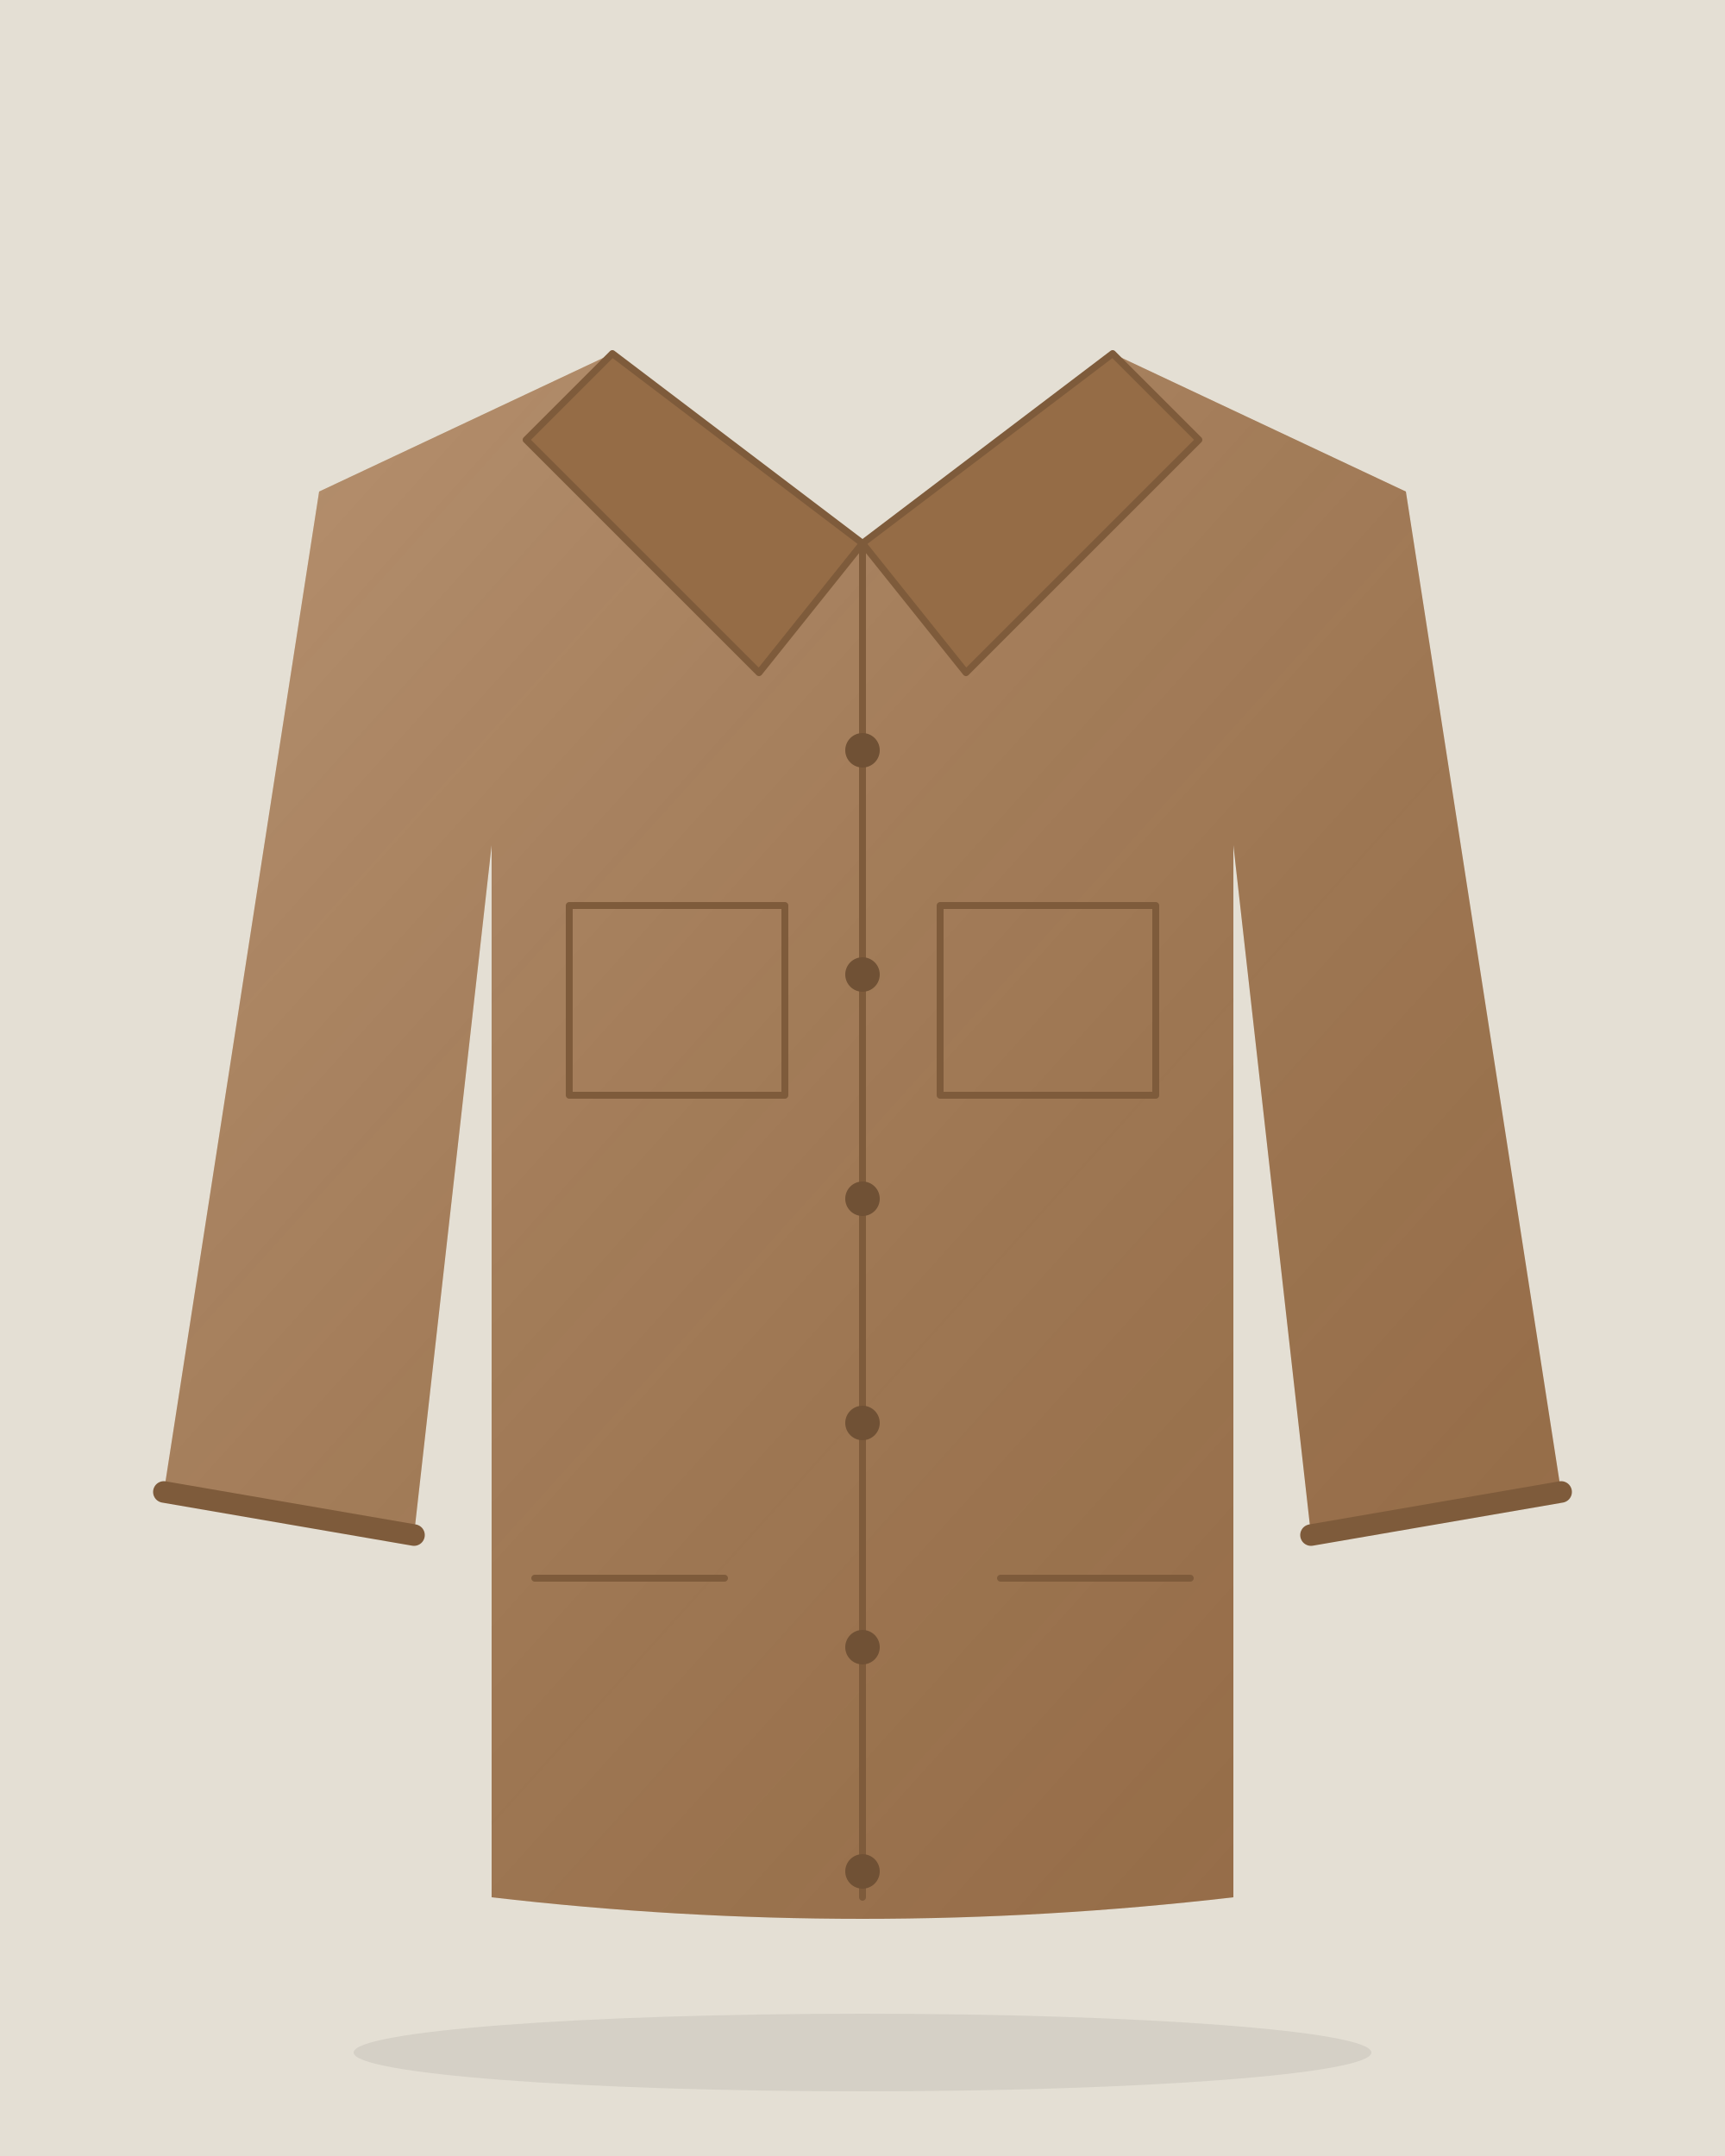
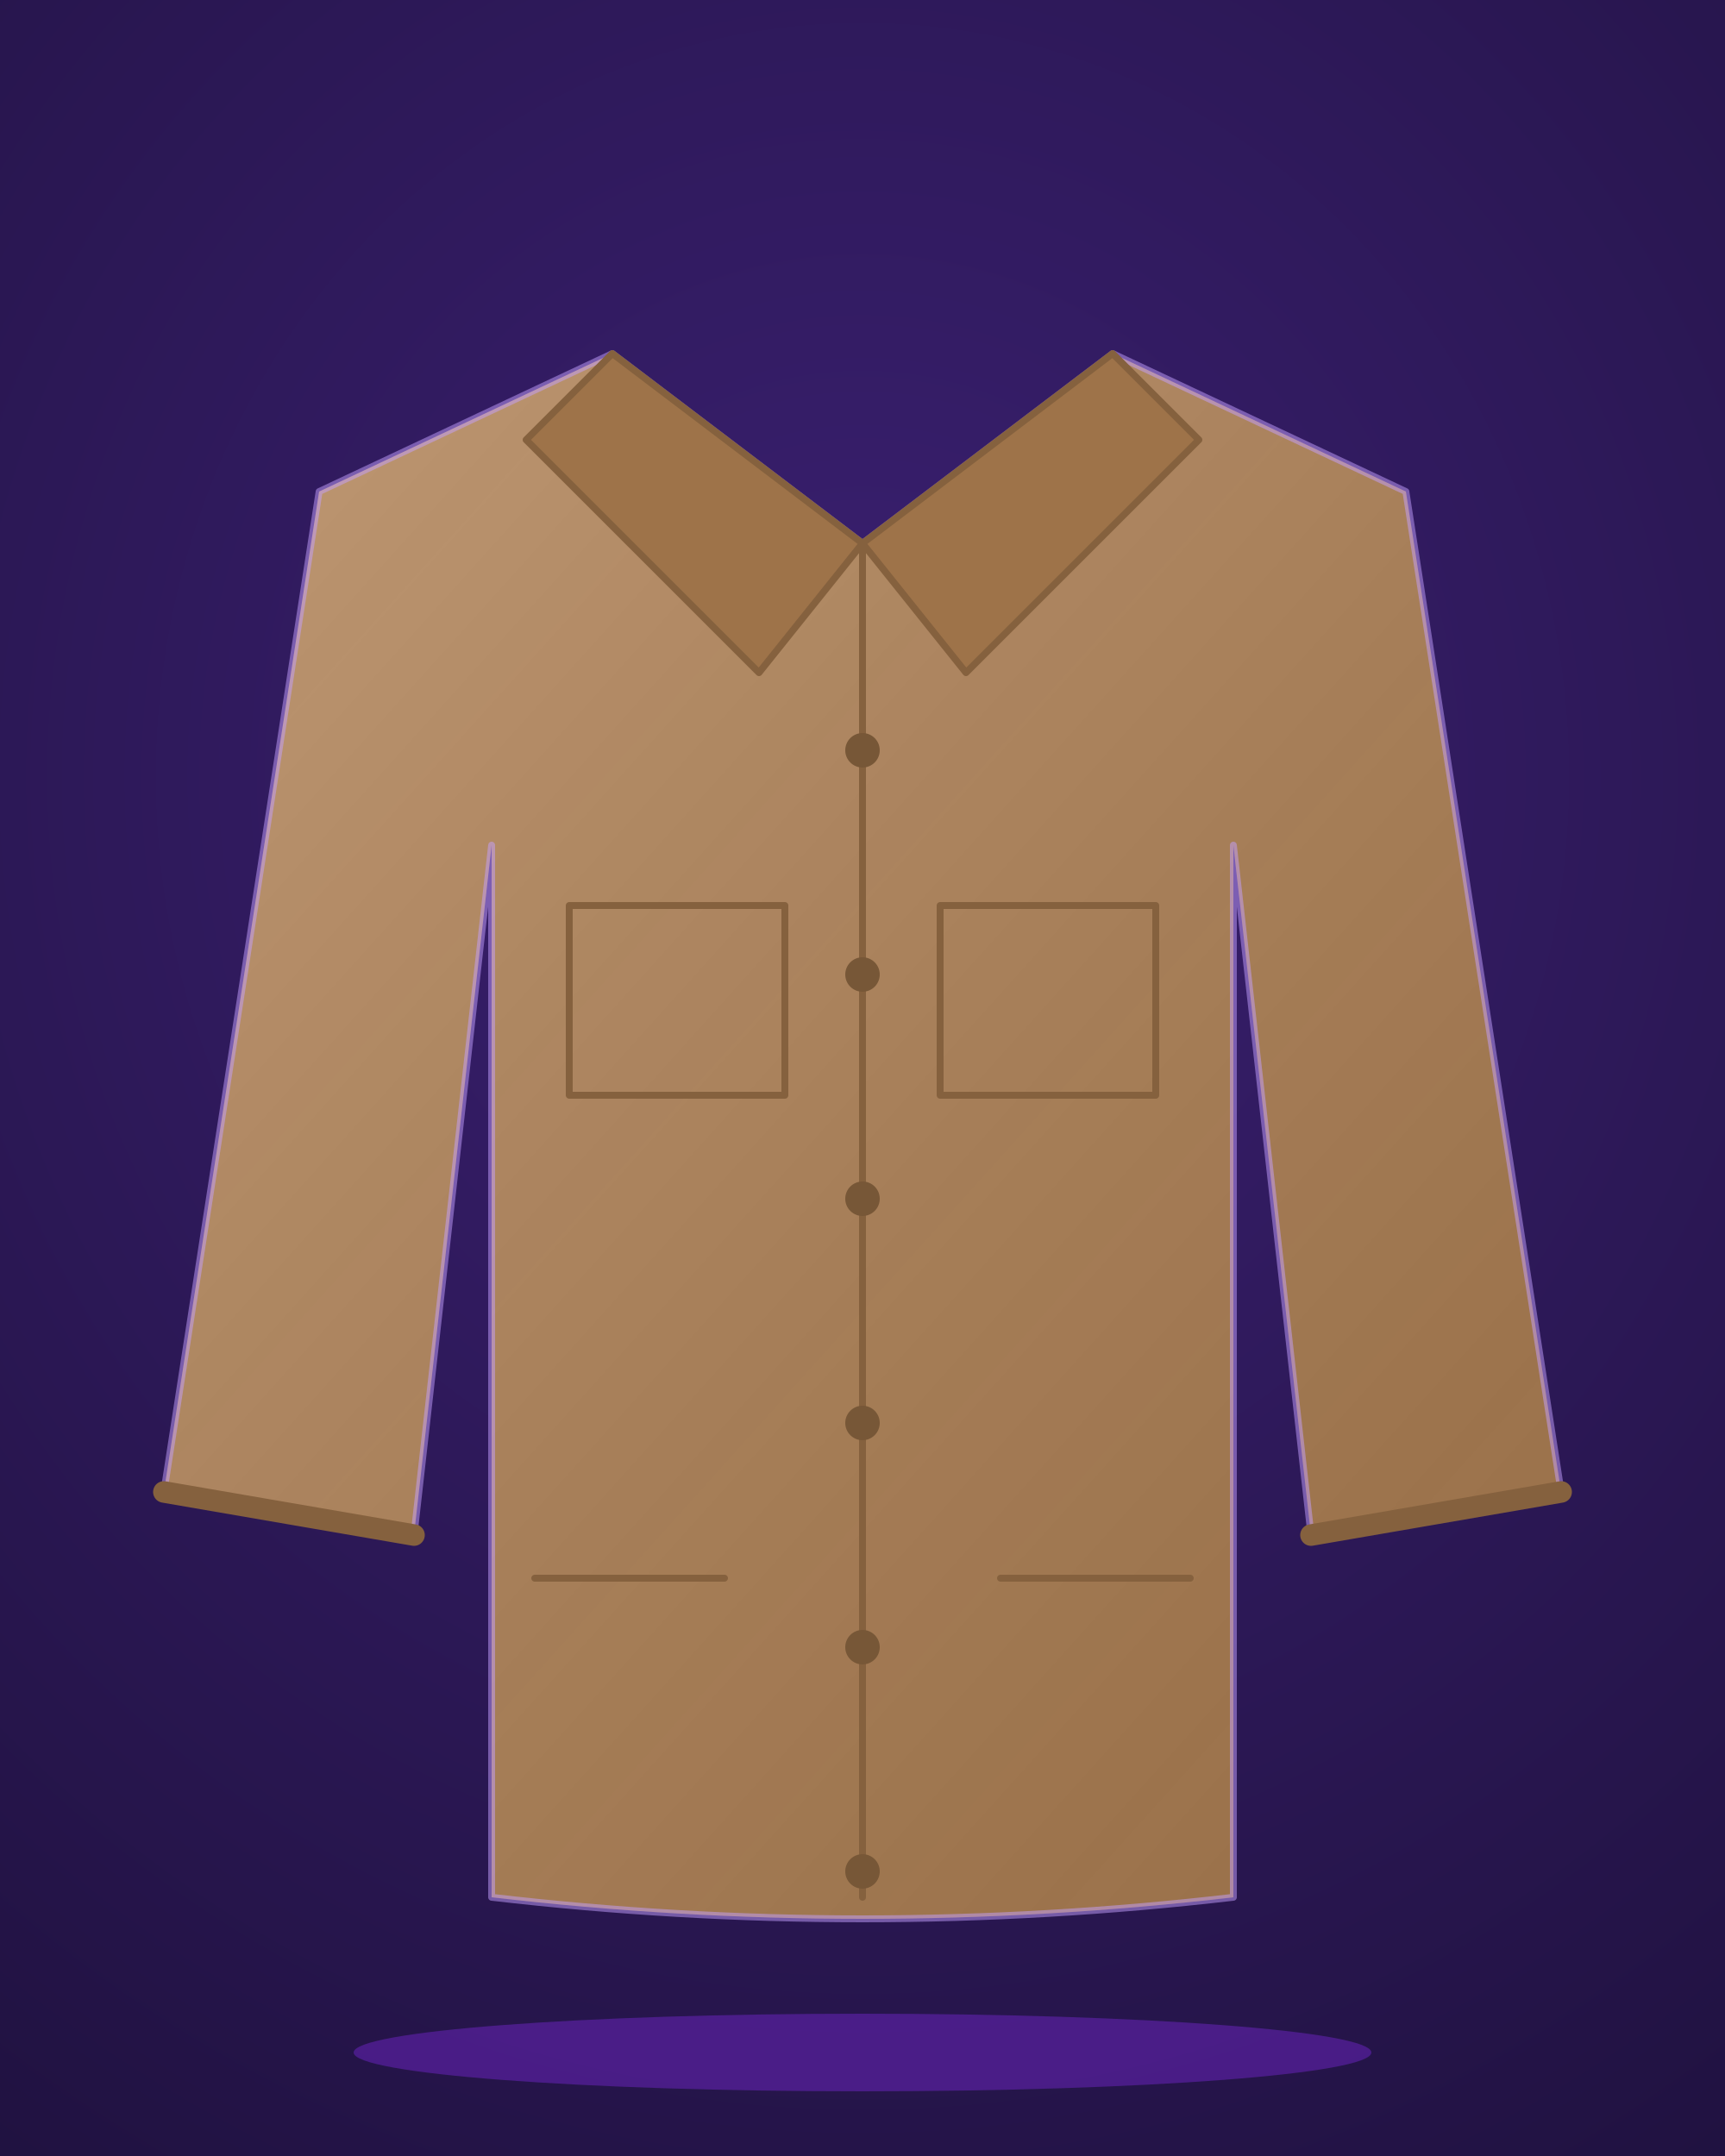
<svg xmlns="http://www.w3.org/2000/svg" viewBox="0 0 400 500" preserveAspectRatio="xMidYMid slice">
  <defs>
    <linearGradient id="g" x1="0" y1="0" x2="1" y2="1">
      <stop offset="0" stop-color="#fff" stop-opacity=".2" />
-       <stop offset="1" stop-color="#000" stop-opacity=".11" />
+       <stop offset="1" stop-color="#000" stop-opacity=".14" />
    </linearGradient>
+     <radialGradient id="bgr" cx=".5" cy=".42" r=".8">
+       <stop offset="0" stop-color="#3B2072" />
+       <stop offset="1" stop-color="#0A0618" />
+     </radialGradient>
  </defs>
-   <rect x="-200" y="-200" width="800" height="900" fill="#E4DFD4" />
-   <ellipse cx="200" cy="476" rx="118" ry="9" fill="#000" opacity=".07" />
+   <rect x="-200" y="-200" width="800" height="900" fill="url(#bgr)" />
+   <ellipse cx="200" cy="476" rx="118" ry="9" fill="#8B2CF5" opacity=".35" />
  <g transform="translate(0 6)">
-     <path d="M142 76 L74 108 L38 340 L96 350 L114 190 L114 434 Q200 444 286 434 L286 190 L304 350 L362 340 L326 108 L258 76 L200 120 Z" fill="#A6784E" />
+     <path d="M142 76 L74 108 L38 340 L96 350 L114 190 L114 434 Q200 444 286 434 L286 190 L304 350 L362 340 L326 108 L258 76 L200 120 Z" fill="#B08052" />
    <path d="M142 76 L74 108 L38 340 L96 350 L114 190 L114 434 Q200 444 286 434 L286 190 L304 350 L362 340 L326 108 L258 76 L200 120 Z" fill="url(#g)" />
-     <path d="M142 76 L200 120 L176 150 L122 96 Z" fill="#956c46" stroke="#7e5b3b" stroke-width="1.6" stroke-linejoin="round" />
-     <path d="M258 76 L200 120 L224 150 L278 96 Z" fill="#956c46" stroke="#7e5b3b" stroke-width="1.6" stroke-linejoin="round" />
-     <path d="M200 120 L200 434" fill="none" stroke="#7e5b3b" stroke-width="1.6" stroke-linecap="round" stroke-linejoin="round" />
-     <circle cx="200" cy="168" r="4" fill="#705135" />
-     <circle cx="200" cy="220" r="4" fill="#705135" />
-     <circle cx="200" cy="272" r="4" fill="#705135" />
-     <circle cx="200" cy="324" r="4" fill="#705135" />
-     <circle cx="200" cy="376" r="4" fill="#705135" />
-     <circle cx="200" cy="428" r="4" fill="#705135" />
-     <path d="M132 204 h50 v44 h-50 z" fill="none" stroke="#7e5b3b" stroke-width="1.6" stroke-linecap="round" stroke-linejoin="round" />
-     <path d="M218 204 h50 v44 h-50 z" fill="none" stroke="#7e5b3b" stroke-width="1.6" stroke-linecap="round" stroke-linejoin="round" />
-     <path d="M124 360 L168 360" fill="none" stroke="#7e5b3b" stroke-width="1.6" stroke-linecap="round" stroke-linejoin="round" />
-     <path d="M232 360 L276 360" fill="none" stroke="#7e5b3b" stroke-width="1.6" stroke-linecap="round" stroke-linejoin="round" />
-     <path d="M38 340 L96 350" fill="none" stroke="#7e5b3b" stroke-width="5" stroke-linecap="round" stroke-linejoin="round" />
-     <path d="M362 340 L304 350" fill="none" stroke="#7e5b3b" stroke-width="5" stroke-linecap="round" stroke-linejoin="round" />
+     <path d="M142 76 L74 108 L38 340 L96 350 L114 190 L114 434 Q200 444 286 434 L286 190 L304 350 L362 340 L326 108 L258 76 L200 120 Z" fill="none" stroke="#C4A1FF" stroke-opacity=".5" stroke-width="1.6" stroke-linejoin="round" />
+     <path d="M142 76 L200 120 L176 150 L122 96 Z" fill="#9e7349" stroke="#85613e" stroke-width="1.6" stroke-linejoin="round" />
+     <path d="M258 76 L200 120 L224 150 L278 96 Z" fill="#9e7349" stroke="#85613e" stroke-width="1.6" stroke-linejoin="round" />
+     <path d="M200 120 L200 434" fill="none" stroke="#85613e" stroke-width="1.6" stroke-linecap="round" stroke-linejoin="round" />
+     <circle cx="200" cy="168" r="4" fill="#775737" />
+     <circle cx="200" cy="220" r="4" fill="#775737" />
+     <circle cx="200" cy="272" r="4" fill="#775737" />
+     <circle cx="200" cy="324" r="4" fill="#775737" />
+     <circle cx="200" cy="376" r="4" fill="#775737" />
+     <circle cx="200" cy="428" r="4" fill="#775737" />
+     <path d="M132 204 h50 v44 h-50 z" fill="none" stroke="#85613e" stroke-width="1.6" stroke-linecap="round" stroke-linejoin="round" />
+     <path d="M218 204 h50 v44 h-50 z" fill="none" stroke="#85613e" stroke-width="1.6" stroke-linecap="round" stroke-linejoin="round" />
+     <path d="M124 360 L168 360" fill="none" stroke="#85613e" stroke-width="1.6" stroke-linecap="round" stroke-linejoin="round" />
+     <path d="M232 360 L276 360" fill="none" stroke="#85613e" stroke-width="1.6" stroke-linecap="round" stroke-linejoin="round" />
+     <path d="M38 340 L96 350" fill="none" stroke="#85613e" stroke-width="5" stroke-linecap="round" stroke-linejoin="round" />
+     <path d="M362 340 L304 350" fill="none" stroke="#85613e" stroke-width="5" stroke-linecap="round" stroke-linejoin="round" />
  </g>
</svg>
